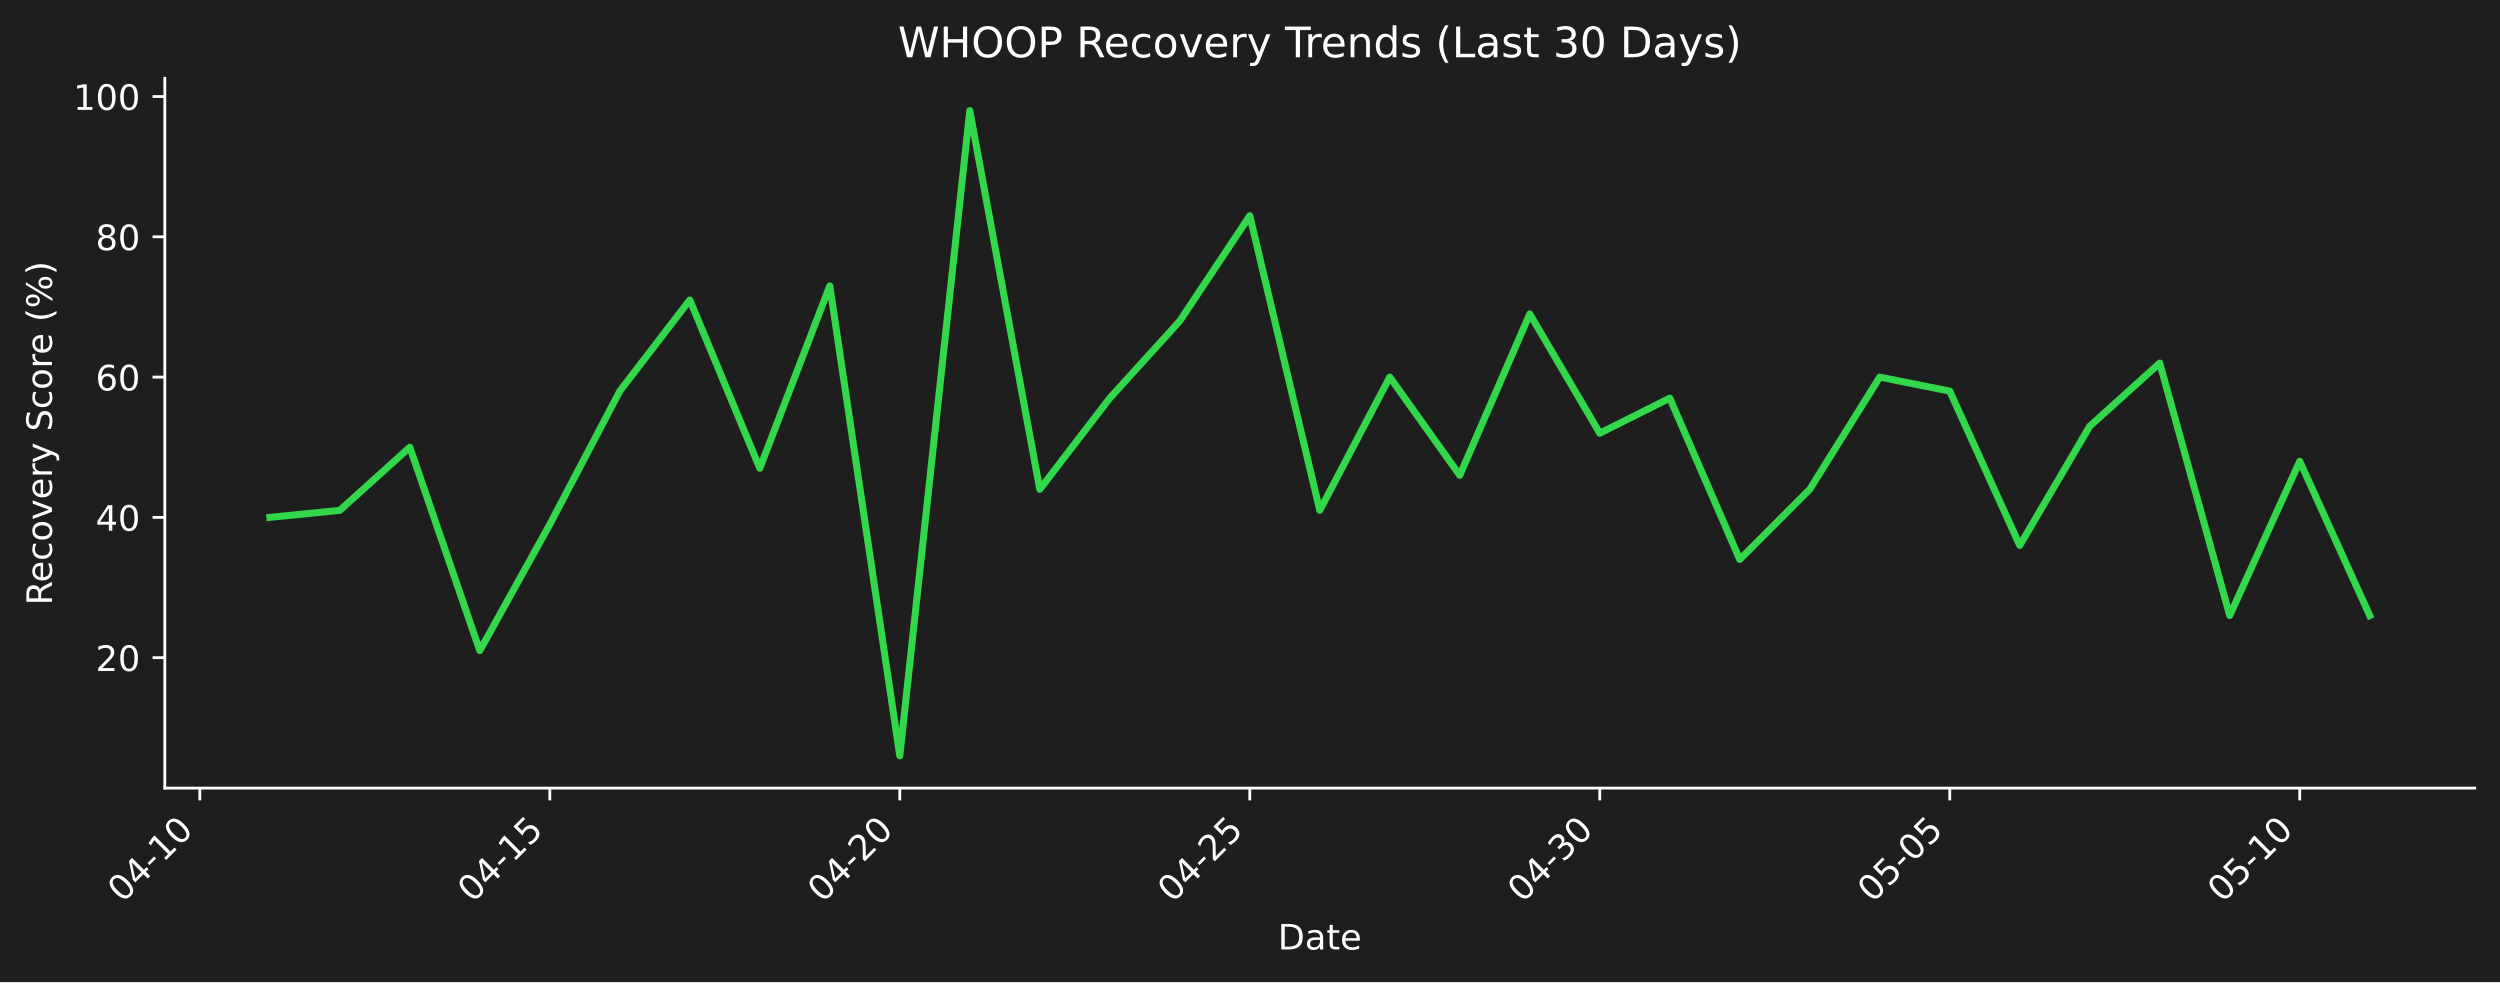
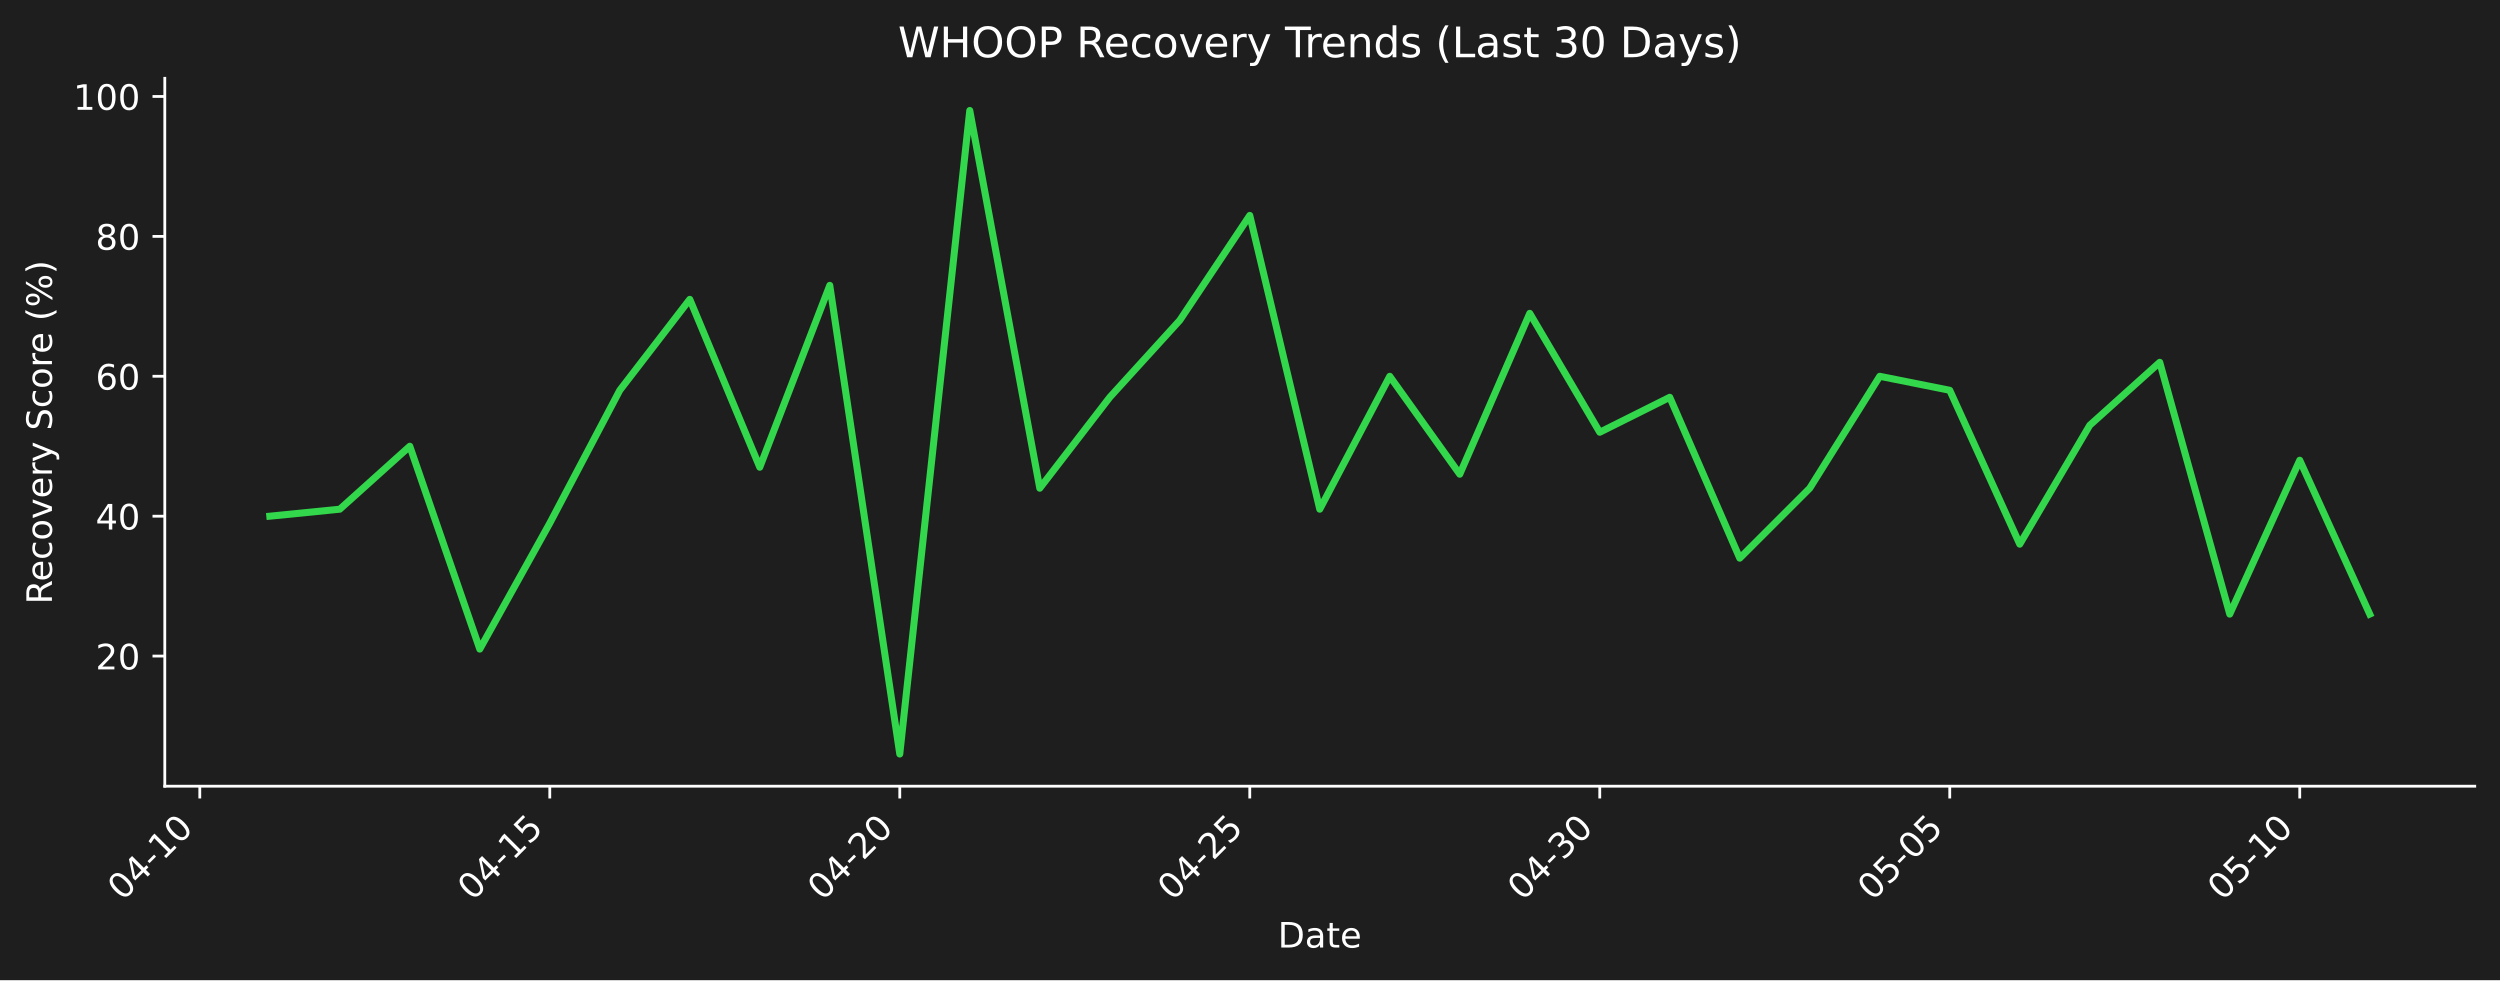
- <svg xmlns="http://www.w3.org/2000/svg" xmlns:xlink="http://www.w3.org/1999/xlink" width="712.361pt" height="279.832pt" viewBox="0 0 712.361 279.832" version="1.1">
+ <svg xmlns="http://www.w3.org/2000/svg" xmlns:xlink="http://www.w3.org/1999/xlink" width="712.496pt" height="279.334pt" viewBox="0 0 712.496 279.334" version="1.1">
  <defs>
    <style type="text/css">*{stroke-linejoin: round; stroke-linecap: butt}</style>
  </defs>
  <g id="figure_1">
    <g id="patch_1">
-       <path d="M 0 279.832  L 712.361 279.832  L 712.361 0  L 0 0  z " style="fill: #1e1e1e" />
+       <path d="M 0 279.334  L 712.496 279.334  L 712.496 0  L 0 0  z " style="fill: #1e1e1e" />
    </g>
    <g id="axes_1">
      <g id="patch_2">
-         <path d="M 46.966 224.563  L 705.161 224.563  L 705.161 22.318  L 46.966 22.318  L 46.966 224.563  z " style="fill: none" />
+         <path d="M 46.966 224.066  L 705.296 224.066  L 705.296 22.318  L 46.966 22.318  L 46.966 224.066  z " style="fill: none" />
      </g>
      <g id="matplotlib.axis_1">
        <g id="xtick_1">
          <g id="line2d_1">
            <defs>
-               <path id="mbb52aef0d2" d="M 0 0  L 0 3.5  " style="stroke: #ffffff; stroke-width: 0.8" />
+               <path id="mb56d00d525" d="M 0 0  L 0 3.5  " style="stroke: #ffffff; stroke-width: 0.8" />
            </defs>
            <g>
-               <use xlink:href="#mbb52aef0d2" x="56.938" y="224.563" style="fill: #ffffff; stroke: #ffffff; stroke-width: 0.8" />
+               <use xlink:href="#mb56d00d525" x="56.94" y="224.066" style="fill: #ffffff; stroke: #ffffff; stroke-width: 0.8" />
            </g>
          </g>
          <g id="text_1">
-             <g style="fill: #ffffff" transform="translate(34.92074 257.483) rotate(-45) scale(0.1 -0.1)">
+             <g style="fill: #ffffff" transform="translate(34.92278 256.9857) rotate(-45) scale(0.1 -0.1)">
              <defs>
                <path id="DejaVuSans-30" d="M 2034 4250  Q 1547 4250 1301 3770  Q 1056 3291 1056 2328  Q 1056 1369 1301 889  Q 1547 409 2034 409  Q 2525 409 2770 889  Q 3016 1369 3016 2328  Q 3016 3291 2770 3770  Q 2525 4250 2034 4250  z M 2034 4750  Q 2819 4750 3233 4129  Q 3647 3509 3647 2328  Q 3647 1150 3233 529  Q 2819 -91 2034 -91  Q 1250 -91 836 529  Q 422 1150 422 2328  Q 422 3509 836 4129  Q 1250 4750 2034 4750  z " transform="scale(0.015625)" />
                <path id="DejaVuSans-34" d="M 2419 4116  L 825 1625  L 2419 1625  L 2419 4116  z M 2253 4666  L 3047 4666  L 3047 1625  L 3713 1625  L 3713 1100  L 3047 1100  L 3047 0  L 2419 0  L 2419 1100  L 313 1100  L 313 1709  L 2253 4666  z " transform="scale(0.015625)" />
                <path id="DejaVuSans-2d" d="M 313 2009  L 1997 2009  L 1997 1497  L 313 1497  L 313 2009  z " transform="scale(0.015625)" />
                <path id="DejaVuSans-31" d="M 794 531  L 1825 531  L 1825 4091  L 703 3866  L 703 4441  L 1819 4666  L 2450 4666  L 2450 531  L 3481 531  L 3481 0  L 794 0  L 794 531  z " transform="scale(0.015625)" />
              </defs>
              <use xlink:href="#DejaVuSans-30" />
              <use xlink:href="#DejaVuSans-34" transform="translate(63.62305 0)" />
              <use xlink:href="#DejaVuSans-2d" transform="translate(127.2461 0)" />
              <use xlink:href="#DejaVuSans-31" transform="translate(163.3301 0)" />
              <use xlink:href="#DejaVuSans-30" transform="translate(226.9531 0)" />
            </g>
          </g>
        </g>
        <g id="xtick_2">
          <g id="line2d_2">
            <g>
-               <use xlink:href="#mbb52aef0d2" x="156.665" y="224.563" style="fill: #ffffff; stroke: #ffffff; stroke-width: 0.8" />
+               <use xlink:href="#mb56d00d525" x="156.687" y="224.066" style="fill: #ffffff; stroke: #ffffff; stroke-width: 0.8" />
            </g>
          </g>
          <g id="text_2">
-             <g style="fill: #ffffff" transform="translate(134.6473 257.483) rotate(-45) scale(0.1 -0.1)">
+             <g style="fill: #ffffff" transform="translate(134.6698 256.9857) rotate(-45) scale(0.1 -0.1)">
              <defs>
                <path id="DejaVuSans-35" d="M 691 4666  L 3169 4666  L 3169 4134  L 1269 4134  L 1269 2991  Q 1406 3038 1543 3061  Q 1681 3084 1819 3084  Q 2600 3084 3056 2656  Q 3513 2228 3513 1497  Q 3513 744 3044 326  Q 2575 -91 1722 -91  Q 1428 -91 1123 -41  Q 819 9 494 109  L 494 744  Q 775 591 1075 516  Q 1375 441 1709 441  Q 2250 441 2565 725  Q 2881 1009 2881 1497  Q 2881 1984 2565 2268  Q 2250 2553 1709 2553  Q 1456 2553 1204 2497  Q 953 2441 691 2322  L 691 4666  z " transform="scale(0.015625)" />
              </defs>
              <use xlink:href="#DejaVuSans-30" />
              <use xlink:href="#DejaVuSans-34" transform="translate(63.62305 0)" />
              <use xlink:href="#DejaVuSans-2d" transform="translate(127.2461 0)" />
              <use xlink:href="#DejaVuSans-31" transform="translate(163.3301 0)" />
              <use xlink:href="#DejaVuSans-35" transform="translate(226.9531 0)" />
            </g>
          </g>
        </g>
        <g id="xtick_3">
          <g id="line2d_3">
            <g>
-               <use xlink:href="#mbb52aef0d2" x="256.391" y="224.563" style="fill: #ffffff; stroke: #ffffff; stroke-width: 0.8" />
+               <use xlink:href="#mb56d00d525" x="256.434" y="224.066" style="fill: #ffffff; stroke: #ffffff; stroke-width: 0.8" />
            </g>
          </g>
          <g id="text_3">
-             <g style="fill: #ffffff" transform="translate(234.3738 257.483) rotate(-45) scale(0.1 -0.1)">
+             <g style="fill: #ffffff" transform="translate(234.4167 256.9857) rotate(-45) scale(0.1 -0.1)">
              <defs>
                <path id="DejaVuSans-32" d="M 1228 531  L 3431 531  L 3431 0  L 469 0  L 469 531  Q 828 903 1448 1529  Q 2069 2156 2228 2338  Q 2531 2678 2651 2914  Q 2772 3150 2772 3378  Q 2772 3750 2511 3984  Q 2250 4219 1831 4219  Q 1534 4219 1204 4116  Q 875 4013 500 3803  L 500 4441  Q 881 4594 1212 4672  Q 1544 4750 1819 4750  Q 2544 4750 2975 4387  Q 3406 4025 3406 3419  Q 3406 3131 3298 2873  Q 3191 2616 2906 2266  Q 2828 2175 2409 1742  Q 1991 1309 1228 531  z " transform="scale(0.015625)" />
              </defs>
              <use xlink:href="#DejaVuSans-30" />
              <use xlink:href="#DejaVuSans-34" transform="translate(63.62305 0)" />
              <use xlink:href="#DejaVuSans-2d" transform="translate(127.2461 0)" />
              <use xlink:href="#DejaVuSans-32" transform="translate(163.3301 0)" />
              <use xlink:href="#DejaVuSans-30" transform="translate(226.9531 0)" />
            </g>
          </g>
        </g>
        <g id="xtick_4">
          <g id="line2d_4">
            <g>
-               <use xlink:href="#mbb52aef0d2" x="356.118" y="224.563" style="fill: #ffffff; stroke: #ffffff; stroke-width: 0.8" />
+               <use xlink:href="#mb56d00d525" x="356.181" y="224.066" style="fill: #ffffff; stroke: #ffffff; stroke-width: 0.8" />
            </g>
          </g>
          <g id="text_4">
-             <g style="fill: #ffffff" transform="translate(334.1003 257.483) rotate(-45) scale(0.1 -0.1)">
+             <g style="fill: #ffffff" transform="translate(334.1637 256.9857) rotate(-45) scale(0.1 -0.1)">
              <use xlink:href="#DejaVuSans-30" />
              <use xlink:href="#DejaVuSans-34" transform="translate(63.62305 0)" />
              <use xlink:href="#DejaVuSans-2d" transform="translate(127.2461 0)" />
              <use xlink:href="#DejaVuSans-32" transform="translate(163.3301 0)" />
              <use xlink:href="#DejaVuSans-35" transform="translate(226.9531 0)" />
            </g>
          </g>
        </g>
        <g id="xtick_5">
          <g id="line2d_5">
            <g>
-               <use xlink:href="#mbb52aef0d2" x="455.844" y="224.563" style="fill: #ffffff; stroke: #ffffff; stroke-width: 0.8" />
+               <use xlink:href="#mb56d00d525" x="455.928" y="224.066" style="fill: #ffffff; stroke: #ffffff; stroke-width: 0.8" />
            </g>
          </g>
          <g id="text_5">
-             <g style="fill: #ffffff" transform="translate(433.8268 257.483) rotate(-45) scale(0.1 -0.1)">
+             <g style="fill: #ffffff" transform="translate(433.9107 256.9857) rotate(-45) scale(0.1 -0.1)">
              <defs>
                <path id="DejaVuSans-33" d="M 2597 2516  Q 3050 2419 3304 2112  Q 3559 1806 3559 1356  Q 3559 666 3084 287  Q 2609 -91 1734 -91  Q 1441 -91 1130 -33  Q 819 25 488 141  L 488 750  Q 750 597 1062 519  Q 1375 441 1716 441  Q 2309 441 2620 675  Q 2931 909 2931 1356  Q 2931 1769 2642 2001  Q 2353 2234 1838 2234  L 1294 2234  L 1294 2753  L 1863 2753  Q 2328 2753 2575 2939  Q 2822 3125 2822 3475  Q 2822 3834 2567 4026  Q 2313 4219 1838 4219  Q 1578 4219 1281 4162  Q 984 4106 628 3988  L 628 4550  Q 988 4650 1302 4700  Q 1616 4750 1894 4750  Q 2613 4750 3031 4423  Q 3450 4097 3450 3541  Q 3450 3153 3228 2886  Q 3006 2619 2597 2516  z " transform="scale(0.015625)" />
              </defs>
              <use xlink:href="#DejaVuSans-30" />
              <use xlink:href="#DejaVuSans-34" transform="translate(63.62305 0)" />
              <use xlink:href="#DejaVuSans-2d" transform="translate(127.2461 0)" />
              <use xlink:href="#DejaVuSans-33" transform="translate(163.3301 0)" />
              <use xlink:href="#DejaVuSans-30" transform="translate(226.9531 0)" />
            </g>
          </g>
        </g>
        <g id="xtick_6">
          <g id="line2d_6">
            <g>
-               <use xlink:href="#mbb52aef0d2" x="555.571" y="224.563" style="fill: #ffffff; stroke: #ffffff; stroke-width: 0.8" />
+               <use xlink:href="#mb56d00d525" x="555.675" y="224.066" style="fill: #ffffff; stroke: #ffffff; stroke-width: 0.8" />
            </g>
          </g>
          <g id="text_6">
-             <g style="fill: #ffffff" transform="translate(533.5533 257.483) rotate(-45) scale(0.1 -0.1)">
+             <g style="fill: #ffffff" transform="translate(533.6576 256.9857) rotate(-45) scale(0.1 -0.1)">
              <use xlink:href="#DejaVuSans-30" />
              <use xlink:href="#DejaVuSans-35" transform="translate(63.62305 0)" />
              <use xlink:href="#DejaVuSans-2d" transform="translate(127.2461 0)" />
              <use xlink:href="#DejaVuSans-30" transform="translate(163.3301 0)" />
              <use xlink:href="#DejaVuSans-35" transform="translate(226.9531 0)" />
            </g>
          </g>
        </g>
        <g id="xtick_7">
          <g id="line2d_7">
            <g>
-               <use xlink:href="#mbb52aef0d2" x="655.297" y="224.563" style="fill: #ffffff; stroke: #ffffff; stroke-width: 0.8" />
+               <use xlink:href="#mb56d00d525" x="655.422" y="224.066" style="fill: #ffffff; stroke: #ffffff; stroke-width: 0.8" />
            </g>
          </g>
          <g id="text_7">
-             <g style="fill: #ffffff" transform="translate(633.2798 257.483) rotate(-45) scale(0.1 -0.1)">
+             <g style="fill: #ffffff" transform="translate(633.4046 256.9857) rotate(-45) scale(0.1 -0.1)">
              <use xlink:href="#DejaVuSans-30" />
              <use xlink:href="#DejaVuSans-35" transform="translate(63.62305 0)" />
              <use xlink:href="#DejaVuSans-2d" transform="translate(127.2461 0)" />
              <use xlink:href="#DejaVuSans-31" transform="translate(163.3301 0)" />
              <use xlink:href="#DejaVuSans-30" transform="translate(226.9531 0)" />
            </g>
          </g>
        </g>
        <g id="text_8">
-           <g style="fill: #ffffff" transform="translate(364.1123 270.552) scale(0.1 -0.1)">
+           <g style="fill: #ffffff" transform="translate(364.1798 270.0547) scale(0.1 -0.1)">
            <defs>
              <path id="DejaVuSans-44" d="M 1259 4147  L 1259 519  L 2022 519  Q 2988 519 3436 956  Q 3884 1394 3884 2338  Q 3884 3275 3436 3711  Q 2988 4147 2022 4147  L 1259 4147  z M 628 4666  L 1925 4666  Q 3281 4666 3915 4102  Q 4550 3538 4550 2338  Q 4550 1131 3912 565  Q 3275 0 1925 0  L 628 0  L 628 4666  z " transform="scale(0.015625)" />
              <path id="DejaVuSans-61" d="M 2194 1759  Q 1497 1759 1228 1600  Q 959 1441 959 1056  Q 959 750 1161 570  Q 1363 391 1709 391  Q 2188 391 2477 730  Q 2766 1069 2766 1631  L 2766 1759  L 2194 1759  z M 3341 1997  L 3341 0  L 2766 0  L 2766 531  Q 2569 213 2275 61  Q 1981 -91 1556 -91  Q 1019 -91 701 211  Q 384 513 384 1019  Q 384 1609 779 1909  Q 1175 2209 1959 2209  L 2766 2209  L 2766 2266  Q 2766 2663 2505 2880  Q 2244 3097 1772 3097  Q 1472 3097 1187 3025  Q 903 2953 641 2809  L 641 3341  Q 956 3463 1253 3523  Q 1550 3584 1831 3584  Q 2591 3584 2966 3190  Q 3341 2797 3341 1997  z " transform="scale(0.015625)" />
              <path id="DejaVuSans-74" d="M 1172 4494  L 1172 3500  L 2356 3500  L 2356 3053  L 1172 3053  L 1172 1153  Q 1172 725 1289 603  Q 1406 481 1766 481  L 2356 481  L 2356 0  L 1766 0  Q 1100 0 847 248  Q 594 497 594 1153  L 594 3053  L 172 3053  L 172 3500  L 594 3500  L 594 4494  L 1172 4494  z " transform="scale(0.015625)" />
              <path id="DejaVuSans-65" d="M 3597 1894  L 3597 1613  L 953 1613  Q 991 1019 1311 708  Q 1631 397 2203 397  Q 2534 397 2845 478  Q 3156 559 3463 722  L 3463 178  Q 3153 47 2828 -22  Q 2503 -91 2169 -91  Q 1331 -91 842 396  Q 353 884 353 1716  Q 353 2575 817 3079  Q 1281 3584 2069 3584  Q 2775 3584 3186 3129  Q 3597 2675 3597 1894  z M 3022 2063  Q 3016 2534 2758 2815  Q 2500 3097 2075 3097  Q 1594 3097 1305 2825  Q 1016 2553 972 2059  L 3022 2063  z " transform="scale(0.015625)" />
            </defs>
            <use xlink:href="#DejaVuSans-44" />
            <use xlink:href="#DejaVuSans-61" transform="translate(77.00195 0)" />
            <use xlink:href="#DejaVuSans-74" transform="translate(138.2812 0)" />
            <use xlink:href="#DejaVuSans-65" transform="translate(177.4902 0)" />
          </g>
        </g>
      </g>
      <g id="matplotlib.axis_2">
        <g id="ytick_1">
          <g id="line2d_8">
            <defs>
-               <path id="m6669878ad5" d="M 0 0  L -3.5 0  " style="stroke: #ffffff; stroke-width: 0.8" />
+               <path id="m002489d53b" d="M 0 0  L -3.5 0  " style="stroke: #ffffff; stroke-width: 0.8" />
            </defs>
            <g>
-               <use xlink:href="#m6669878ad5" x="46.966" y="187.392" style="fill: #ffffff; stroke: #ffffff; stroke-width: 0.8" />
+               <use xlink:href="#m002489d53b" x="46.966" y="186.986" style="fill: #ffffff; stroke: #ffffff; stroke-width: 0.8" />
            </g>
          </g>
          <g id="text_9">
-             <g style="fill: #ffffff" transform="translate(27.24063 191.1908) scale(0.1 -0.1)">
+             <g style="fill: #ffffff" transform="translate(27.24063 190.7849) scale(0.1 -0.1)">
              <use xlink:href="#DejaVuSans-32" />
              <use xlink:href="#DejaVuSans-30" transform="translate(63.62305 0)" />
            </g>
          </g>
        </g>
        <g id="ytick_2">
          <g id="line2d_9">
            <g>
-               <use xlink:href="#m6669878ad5" x="46.966" y="147.422" style="fill: #ffffff; stroke: #ffffff; stroke-width: 0.8" />
+               <use xlink:href="#m002489d53b" x="46.966" y="147.115" style="fill: #ffffff; stroke: #ffffff; stroke-width: 0.8" />
            </g>
          </g>
          <g id="text_10">
-             <g style="fill: #ffffff" transform="translate(27.24063 151.2214) scale(0.1 -0.1)">
+             <g style="fill: #ffffff" transform="translate(27.24063 150.9138) scale(0.1 -0.1)">
              <use xlink:href="#DejaVuSans-34" />
              <use xlink:href="#DejaVuSans-30" transform="translate(63.62305 0)" />
            </g>
          </g>
        </g>
        <g id="ytick_3">
          <g id="line2d_10">
            <g>
-               <use xlink:href="#m6669878ad5" x="46.966" y="107.453" style="fill: #ffffff; stroke: #ffffff; stroke-width: 0.8" />
+               <use xlink:href="#m002489d53b" x="46.966" y="107.244" style="fill: #ffffff; stroke: #ffffff; stroke-width: 0.8" />
            </g>
          </g>
          <g id="text_11">
-             <g style="fill: #ffffff" transform="translate(27.24063 111.2521) scale(0.1 -0.1)">
+             <g style="fill: #ffffff" transform="translate(27.24063 111.0428) scale(0.1 -0.1)">
              <defs>
                <path id="DejaVuSans-36" d="M 2113 2584  Q 1688 2584 1439 2293  Q 1191 2003 1191 1497  Q 1191 994 1439 701  Q 1688 409 2113 409  Q 2538 409 2786 701  Q 3034 994 3034 1497  Q 3034 2003 2786 2293  Q 2538 2584 2113 2584  z M 3366 4563  L 3366 3988  Q 3128 4100 2886 4159  Q 2644 4219 2406 4219  Q 1781 4219 1451 3797  Q 1122 3375 1075 2522  Q 1259 2794 1537 2939  Q 1816 3084 2150 3084  Q 2853 3084 3261 2657  Q 3669 2231 3669 1497  Q 3669 778 3244 343  Q 2819 -91 2113 -91  Q 1303 -91 875 529  Q 447 1150 447 2328  Q 447 3434 972 4092  Q 1497 4750 2381 4750  Q 2619 4750 2861 4703  Q 3103 4656 3366 4563  z " transform="scale(0.015625)" />
              </defs>
              <use xlink:href="#DejaVuSans-36" />
              <use xlink:href="#DejaVuSans-30" transform="translate(63.62305 0)" />
            </g>
          </g>
        </g>
        <g id="ytick_4">
          <g id="line2d_11">
            <g>
-               <use xlink:href="#m6669878ad5" x="46.966" y="67.483" style="fill: #ffffff; stroke: #ffffff; stroke-width: 0.8" />
+               <use xlink:href="#m002489d53b" x="46.966" y="67.372" style="fill: #ffffff; stroke: #ffffff; stroke-width: 0.8" />
            </g>
          </g>
          <g id="text_12">
-             <g style="fill: #ffffff" transform="translate(27.24063 71.28272) scale(0.1 -0.1)">
+             <g style="fill: #ffffff" transform="translate(27.24063 71.17167) scale(0.1 -0.1)">
              <defs>
                <path id="DejaVuSans-38" d="M 2034 2216  Q 1584 2216 1326 1975  Q 1069 1734 1069 1313  Q 1069 891 1326 650  Q 1584 409 2034 409  Q 2484 409 2743 651  Q 3003 894 3003 1313  Q 3003 1734 2745 1975  Q 2488 2216 2034 2216  z M 1403 2484  Q 997 2584 770 2862  Q 544 3141 544 3541  Q 544 4100 942 4425  Q 1341 4750 2034 4750  Q 2731 4750 3128 4425  Q 3525 4100 3525 3541  Q 3525 3141 3298 2862  Q 3072 2584 2669 2484  Q 3125 2378 3379 2068  Q 3634 1759 3634 1313  Q 3634 634 3220 271  Q 2806 -91 2034 -91  Q 1263 -91 848 271  Q 434 634 434 1313  Q 434 1759 690 2068  Q 947 2378 1403 2484  z M 1172 3481  Q 1172 3119 1398 2916  Q 1625 2713 2034 2713  Q 2441 2713 2670 2916  Q 2900 3119 2900 3481  Q 2900 3844 2670 4047  Q 2441 4250 2034 4250  Q 1625 4250 1398 4047  Q 1172 3844 1172 3481  z " transform="scale(0.015625)" />
              </defs>
              <use xlink:href="#DejaVuSans-38" />
              <use xlink:href="#DejaVuSans-30" transform="translate(63.62305 0)" />
            </g>
          </g>
        </g>
        <g id="ytick_5">
          <g id="line2d_12">
            <g>
-               <use xlink:href="#m6669878ad5" x="46.966" y="27.514" style="fill: #ffffff; stroke: #ffffff; stroke-width: 0.8" />
+               <use xlink:href="#m002489d53b" x="46.966" y="27.501" style="fill: #ffffff; stroke: #ffffff; stroke-width: 0.8" />
            </g>
          </g>
          <g id="text_13">
-             <g style="fill: #ffffff" transform="translate(20.87813 31.31336) scale(0.1 -0.1)">
+             <g style="fill: #ffffff" transform="translate(20.87813 31.30059) scale(0.1 -0.1)">
              <use xlink:href="#DejaVuSans-31" />
              <use xlink:href="#DejaVuSans-30" transform="translate(63.62305 0)" />
              <use xlink:href="#DejaVuSans-30" transform="translate(127.2461 0)" />
            </g>
          </g>
        </g>
        <g id="text_14">
-           <g style="fill: #ffffff" transform="translate(14.79844 172.4586) rotate(-90) scale(0.1 -0.1)">
+           <g style="fill: #ffffff" transform="translate(14.79844 172.2099) rotate(-90) scale(0.1 -0.1)">
            <defs>
              <path id="DejaVuSans-52" d="M 2841 2188  Q 3044 2119 3236 1894  Q 3428 1669 3622 1275  L 4263 0  L 3584 0  L 2988 1197  Q 2756 1666 2539 1819  Q 2322 1972 1947 1972  L 1259 1972  L 1259 0  L 628 0  L 628 4666  L 2053 4666  Q 2853 4666 3247 4331  Q 3641 3997 3641 3322  Q 3641 2881 3436 2590  Q 3231 2300 2841 2188  z M 1259 4147  L 1259 2491  L 2053 2491  Q 2509 2491 2742 2702  Q 2975 2913 2975 3322  Q 2975 3731 2742 3939  Q 2509 4147 2053 4147  L 1259 4147  z " transform="scale(0.015625)" />
              <path id="DejaVuSans-63" d="M 3122 3366  L 3122 2828  Q 2878 2963 2633 3030  Q 2388 3097 2138 3097  Q 1578 3097 1268 2742  Q 959 2388 959 1747  Q 959 1106 1268 751  Q 1578 397 2138 397  Q 2388 397 2633 464  Q 2878 531 3122 666  L 3122 134  Q 2881 22 2623 -34  Q 2366 -91 2075 -91  Q 1284 -91 818 406  Q 353 903 353 1747  Q 353 2603 823 3093  Q 1294 3584 2113 3584  Q 2378 3584 2631 3529  Q 2884 3475 3122 3366  z " transform="scale(0.015625)" />
              <path id="DejaVuSans-6f" d="M 1959 3097  Q 1497 3097 1228 2736  Q 959 2375 959 1747  Q 959 1119 1226 758  Q 1494 397 1959 397  Q 2419 397 2687 759  Q 2956 1122 2956 1747  Q 2956 2369 2687 2733  Q 2419 3097 1959 3097  z M 1959 3584  Q 2709 3584 3137 3096  Q 3566 2609 3566 1747  Q 3566 888 3137 398  Q 2709 -91 1959 -91  Q 1206 -91 779 398  Q 353 888 353 1747  Q 353 2609 779 3096  Q 1206 3584 1959 3584  z " transform="scale(0.015625)" />
              <path id="DejaVuSans-76" d="M 191 3500  L 800 3500  L 1894 563  L 2988 3500  L 3597 3500  L 2284 0  L 1503 0  L 191 3500  z " transform="scale(0.015625)" />
              <path id="DejaVuSans-72" d="M 2631 2963  Q 2534 3019 2420 3045  Q 2306 3072 2169 3072  Q 1681 3072 1420 2755  Q 1159 2438 1159 1844  L 1159 0  L 581 0  L 581 3500  L 1159 3500  L 1159 2956  Q 1341 3275 1631 3429  Q 1922 3584 2338 3584  Q 2397 3584 2469 3576  Q 2541 3569 2628 3553  L 2631 2963  z " transform="scale(0.015625)" />
              <path id="DejaVuSans-79" d="M 2059 -325  Q 1816 -950 1584 -1140  Q 1353 -1331 966 -1331  L 506 -1331  L 506 -850  L 844 -850  Q 1081 -850 1212 -737  Q 1344 -625 1503 -206  L 1606 56  L 191 3500  L 800 3500  L 1894 763  L 2988 3500  L 3597 3500  L 2059 -325  z " transform="scale(0.015625)" />
              <path id="DejaVuSans-20" transform="scale(0.015625)" />
              <path id="DejaVuSans-53" d="M 3425 4513  L 3425 3897  Q 3066 4069 2747 4153  Q 2428 4238 2131 4238  Q 1616 4238 1336 4038  Q 1056 3838 1056 3469  Q 1056 3159 1242 3001  Q 1428 2844 1947 2747  L 2328 2669  Q 3034 2534 3370 2195  Q 3706 1856 3706 1288  Q 3706 609 3251 259  Q 2797 -91 1919 -91  Q 1588 -91 1214 -16  Q 841 59 441 206  L 441 856  Q 825 641 1194 531  Q 1563 422 1919 422  Q 2459 422 2753 634  Q 3047 847 3047 1241  Q 3047 1584 2836 1778  Q 2625 1972 2144 2069  L 1759 2144  Q 1053 2284 737 2584  Q 422 2884 422 3419  Q 422 4038 858 4394  Q 1294 4750 2059 4750  Q 2388 4750 2728 4690  Q 3069 4631 3425 4513  z " transform="scale(0.015625)" />
              <path id="DejaVuSans-28" d="M 1984 4856  Q 1566 4138 1362 3434  Q 1159 2731 1159 2009  Q 1159 1288 1364 580  Q 1569 -128 1984 -844  L 1484 -844  Q 1016 -109 783 600  Q 550 1309 550 2009  Q 550 2706 781 3412  Q 1013 4119 1484 4856  L 1984 4856  z " transform="scale(0.015625)" />
              <path id="DejaVuSans-25" d="M 4653 2053  Q 4381 2053 4226 1822  Q 4072 1591 4072 1178  Q 4072 772 4226 539  Q 4381 306 4653 306  Q 4919 306 5073 539  Q 5228 772 5228 1178  Q 5228 1588 5073 1820  Q 4919 2053 4653 2053  z M 4653 2450  Q 5147 2450 5437 2106  Q 5728 1763 5728 1178  Q 5728 594 5436 251  Q 5144 -91 4653 -91  Q 4153 -91 3862 251  Q 3572 594 3572 1178  Q 3572 1766 3864 2108  Q 4156 2450 4653 2450  z M 1428 4353  Q 1159 4353 1004 4120  Q 850 3888 850 3481  Q 850 3069 1003 2837  Q 1156 2606 1428 2606  Q 1700 2606 1854 2837  Q 2009 3069 2009 3481  Q 2009 3884 1853 4118  Q 1697 4353 1428 4353  z M 4250 4750  L 4750 4750  L 1831 -91  L 1331 -91  L 4250 4750  z M 1428 4750  Q 1922 4750 2215 4408  Q 2509 4066 2509 3481  Q 2509 2891 2217 2550  Q 1925 2209 1428 2209  Q 931 2209 642 2551  Q 353 2894 353 3481  Q 353 4063 643 4406  Q 934 4750 1428 4750  z " transform="scale(0.015625)" />
              <path id="DejaVuSans-29" d="M 513 4856  L 1013 4856  Q 1481 4119 1714 3412  Q 1947 2706 1947 2009  Q 1947 1309 1714 600  Q 1481 -109 1013 -844  L 513 -844  Q 928 -128 1133 580  Q 1338 1288 1338 2009  Q 1338 2731 1133 3434  Q 928 4138 513 4856  z " transform="scale(0.015625)" />
            </defs>
            <use xlink:href="#DejaVuSans-52" />
            <use xlink:href="#DejaVuSans-65" transform="translate(64.98242 0)" />
            <use xlink:href="#DejaVuSans-63" transform="translate(126.5059 0)" />
            <use xlink:href="#DejaVuSans-6f" transform="translate(181.4863 0)" />
            <use xlink:href="#DejaVuSans-76" transform="translate(242.668 0)" />
            <use xlink:href="#DejaVuSans-65" transform="translate(301.8477 0)" />
            <use xlink:href="#DejaVuSans-72" transform="translate(363.3711 0)" />
            <use xlink:href="#DejaVuSans-79" transform="translate(404.4844 0)" />
            <use xlink:href="#DejaVuSans-20" transform="translate(463.6641 0)" />
            <use xlink:href="#DejaVuSans-53" transform="translate(495.4512 0)" />
            <use xlink:href="#DejaVuSans-63" transform="translate(558.9277 0)" />
            <use xlink:href="#DejaVuSans-6f" transform="translate(613.9082 0)" />
            <use xlink:href="#DejaVuSans-72" transform="translate(675.0898 0)" />
            <use xlink:href="#DejaVuSans-65" transform="translate(713.9531 0)" />
            <use xlink:href="#DejaVuSans-20" transform="translate(775.4766 0)" />
            <use xlink:href="#DejaVuSans-28" transform="translate(807.2637 0)" />
            <use xlink:href="#DejaVuSans-25" transform="translate(846.2773 0)" />
            <use xlink:href="#DejaVuSans-29" transform="translate(941.2969 0)" />
          </g>
        </g>
      </g>
      <g id="line2d_13">
-         <path d="M 76.884 147.422  L 96.829 145.424  L 116.774 127.438  L 136.719 185.393  L 156.665 149.421  L 176.61 111.45  L 196.555 85.47  L 216.501 133.433  L 236.446 81.473  L 256.391 215.37  L 276.337 31.511  L 296.282 139.428  L 316.227 113.448  L 336.173 91.465  L 356.118 61.488  L 376.063 145.424  L 396.008 107.453  L 415.954 135.431  L 435.899 89.467  L 455.844 123.441  L 475.79 113.448  L 495.735 159.413  L 515.68 139.428  L 535.626 107.453  L 555.571 111.45  L 575.516 155.416  L 595.461 121.442  L 615.407 103.456  L 635.352 175.401  L 655.297 131.434  L 675.243 175.401  " clip-path="url(#p8c3862f8fd)" style="fill: none; stroke: #32d74b; stroke-width: 2; stroke-linecap: square" />
+         <path d="M 76.89 147.115  L 96.839 145.121  L 116.789 127.179  L 136.738 184.992  L 156.687 149.108  L 176.637 111.231  L 196.586 85.314  L 216.535 133.16  L 236.485 81.327  L 256.434 214.895  L 276.384 31.488  L 296.333 139.14  L 316.282 113.224  L 336.232 91.295  L 356.181 61.392  L 376.131 145.121  L 396.08 107.244  L 416.029 135.153  L 435.979 89.302  L 455.928 123.192  L 475.878 113.224  L 495.827 159.076  L 515.776 139.14  L 535.726 107.244  L 555.675 111.231  L 575.625 155.089  L 595.574 121.198  L 615.523 103.256  L 635.473 175.024  L 655.422 131.166  L 675.372 175.024  " clip-path="url(#pd940401baf)" style="fill: none; stroke: #32d74b; stroke-width: 2; stroke-linecap: square" />
      </g>
      <g id="patch_3">
-         <path d="M 46.966 224.563  L 46.966 22.318  " style="fill: none; stroke: #ffffff; stroke-width: 0.8; stroke-linejoin: miter; stroke-linecap: square" />
+         <path d="M 46.966 224.066  L 46.966 22.318  " style="fill: none; stroke: #ffffff; stroke-width: 0.8; stroke-linejoin: miter; stroke-linecap: square" />
      </g>
      <g id="patch_4">
-         <path d="M 46.966 224.563  L 705.161 224.563  " style="fill: none; stroke: #ffffff; stroke-width: 0.8; stroke-linejoin: miter; stroke-linecap: square" />
+         <path d="M 46.966 224.066  L 705.296 224.066  " style="fill: none; stroke: #ffffff; stroke-width: 0.8; stroke-linejoin: miter; stroke-linecap: square" />
      </g>
      <g id="text_15">
-         <g style="fill: #ffffff" transform="translate(255.8691 16.31812) scale(0.12 -0.12)">
+         <g style="fill: #ffffff" transform="translate(255.9366 16.31812) scale(0.12 -0.12)">
          <defs>
            <path id="DejaVuSans-57" d="M 213 4666  L 850 4666  L 1831 722  L 2809 4666  L 3519 4666  L 4500 722  L 5478 4666  L 6119 4666  L 4947 0  L 4153 0  L 3169 4050  L 2175 0  L 1381 0  L 213 4666  z " transform="scale(0.015625)" />
            <path id="DejaVuSans-48" d="M 628 4666  L 1259 4666  L 1259 2753  L 3553 2753  L 3553 4666  L 4184 4666  L 4184 0  L 3553 0  L 3553 2222  L 1259 2222  L 1259 0  L 628 0  L 628 4666  z " transform="scale(0.015625)" />
            <path id="DejaVuSans-4f" d="M 2522 4238  Q 1834 4238 1429 3725  Q 1025 3213 1025 2328  Q 1025 1447 1429 934  Q 1834 422 2522 422  Q 3209 422 3611 934  Q 4013 1447 4013 2328  Q 4013 3213 3611 3725  Q 3209 4238 2522 4238  z M 2522 4750  Q 3503 4750 4090 4092  Q 4678 3434 4678 2328  Q 4678 1225 4090 567  Q 3503 -91 2522 -91  Q 1538 -91 948 565  Q 359 1222 359 2328  Q 359 3434 948 4092  Q 1538 4750 2522 4750  z " transform="scale(0.015625)" />
            <path id="DejaVuSans-50" d="M 1259 4147  L 1259 2394  L 2053 2394  Q 2494 2394 2734 2622  Q 2975 2850 2975 3272  Q 2975 3691 2734 3919  Q 2494 4147 2053 4147  L 1259 4147  z M 628 4666  L 2053 4666  Q 2838 4666 3239 4311  Q 3641 3956 3641 3272  Q 3641 2581 3239 2228  Q 2838 1875 2053 1875  L 1259 1875  L 1259 0  L 628 0  L 628 4666  z " transform="scale(0.015625)" />
            <path id="DejaVuSans-54" d="M -19 4666  L 3928 4666  L 3928 4134  L 2272 4134  L 2272 0  L 1638 0  L 1638 4134  L -19 4134  L -19 4666  z " transform="scale(0.015625)" />
            <path id="DejaVuSans-6e" d="M 3513 2113  L 3513 0  L 2938 0  L 2938 2094  Q 2938 2591 2744 2837  Q 2550 3084 2163 3084  Q 1697 3084 1428 2787  Q 1159 2491 1159 1978  L 1159 0  L 581 0  L 581 3500  L 1159 3500  L 1159 2956  Q 1366 3272 1645 3428  Q 1925 3584 2291 3584  Q 2894 3584 3203 3211  Q 3513 2838 3513 2113  z " transform="scale(0.015625)" />
            <path id="DejaVuSans-64" d="M 2906 2969  L 2906 4863  L 3481 4863  L 3481 0  L 2906 0  L 2906 525  Q 2725 213 2448 61  Q 2172 -91 1784 -91  Q 1150 -91 751 415  Q 353 922 353 1747  Q 353 2572 751 3078  Q 1150 3584 1784 3584  Q 2172 3584 2448 3432  Q 2725 3281 2906 2969  z M 947 1747  Q 947 1113 1208 752  Q 1469 391 1925 391  Q 2381 391 2643 752  Q 2906 1113 2906 1747  Q 2906 2381 2643 2742  Q 2381 3103 1925 3103  Q 1469 3103 1208 2742  Q 947 2381 947 1747  z " transform="scale(0.015625)" />
            <path id="DejaVuSans-73" d="M 2834 3397  L 2834 2853  Q 2591 2978 2328 3040  Q 2066 3103 1784 3103  Q 1356 3103 1142 2972  Q 928 2841 928 2578  Q 928 2378 1081 2264  Q 1234 2150 1697 2047  L 1894 2003  Q 2506 1872 2764 1633  Q 3022 1394 3022 966  Q 3022 478 2636 193  Q 2250 -91 1575 -91  Q 1294 -91 989 -36  Q 684 19 347 128  L 347 722  Q 666 556 975 473  Q 1284 391 1588 391  Q 1994 391 2212 530  Q 2431 669 2431 922  Q 2431 1156 2273 1281  Q 2116 1406 1581 1522  L 1381 1569  Q 847 1681 609 1914  Q 372 2147 372 2553  Q 372 3047 722 3315  Q 1072 3584 1716 3584  Q 2034 3584 2315 3537  Q 2597 3491 2834 3397  z " transform="scale(0.015625)" />
            <path id="DejaVuSans-4c" d="M 628 4666  L 1259 4666  L 1259 531  L 3531 531  L 3531 0  L 628 0  L 628 4666  z " transform="scale(0.015625)" />
          </defs>
          <use xlink:href="#DejaVuSans-57" />
          <use xlink:href="#DejaVuSans-48" transform="translate(98.87695 0)" />
          <use xlink:href="#DejaVuSans-4f" transform="translate(174.0723 0)" />
          <use xlink:href="#DejaVuSans-4f" transform="translate(252.7832 0)" />
          <use xlink:href="#DejaVuSans-50" transform="translate(331.4941 0)" />
          <use xlink:href="#DejaVuSans-20" transform="translate(391.7969 0)" />
          <use xlink:href="#DejaVuSans-52" transform="translate(423.584 0)" />
          <use xlink:href="#DejaVuSans-65" transform="translate(488.5664 0)" />
          <use xlink:href="#DejaVuSans-63" transform="translate(550.0898 0)" />
          <use xlink:href="#DejaVuSans-6f" transform="translate(605.0703 0)" />
          <use xlink:href="#DejaVuSans-76" transform="translate(666.252 0)" />
          <use xlink:href="#DejaVuSans-65" transform="translate(725.4316 0)" />
          <use xlink:href="#DejaVuSans-72" transform="translate(786.9551 0)" />
          <use xlink:href="#DejaVuSans-79" transform="translate(828.0684 0)" />
          <use xlink:href="#DejaVuSans-20" transform="translate(887.248 0)" />
          <use xlink:href="#DejaVuSans-54" transform="translate(919.0352 0)" />
          <use xlink:href="#DejaVuSans-72" transform="translate(965.3691 0)" />
          <use xlink:href="#DejaVuSans-65" transform="translate(1004.232 0)" />
          <use xlink:href="#DejaVuSans-6e" transform="translate(1065.756 0)" />
          <use xlink:href="#DejaVuSans-64" transform="translate(1129.135 0)" />
          <use xlink:href="#DejaVuSans-73" transform="translate(1192.611 0)" />
          <use xlink:href="#DejaVuSans-20" transform="translate(1244.711 0)" />
          <use xlink:href="#DejaVuSans-28" transform="translate(1276.498 0)" />
          <use xlink:href="#DejaVuSans-4c" transform="translate(1315.512 0)" />
          <use xlink:href="#DejaVuSans-61" transform="translate(1371.225 0)" />
          <use xlink:href="#DejaVuSans-73" transform="translate(1432.504 0)" />
          <use xlink:href="#DejaVuSans-74" transform="translate(1484.604 0)" />
          <use xlink:href="#DejaVuSans-20" transform="translate(1523.812 0)" />
          <use xlink:href="#DejaVuSans-33" transform="translate(1555.6 0)" />
          <use xlink:href="#DejaVuSans-30" transform="translate(1619.223 0)" />
          <use xlink:href="#DejaVuSans-20" transform="translate(1682.846 0)" />
          <use xlink:href="#DejaVuSans-44" transform="translate(1714.633 0)" />
          <use xlink:href="#DejaVuSans-61" transform="translate(1791.635 0)" />
          <use xlink:href="#DejaVuSans-79" transform="translate(1852.914 0)" />
          <use xlink:href="#DejaVuSans-73" transform="translate(1912.094 0)" />
          <use xlink:href="#DejaVuSans-29" transform="translate(1964.193 0)" />
        </g>
      </g>
    </g>
  </g>
  <defs>
-     <clipPath id="p8c3862f8fd">
-       <rect x="46.966" y="22.318" width="658.195" height="202.245" />
+     <clipPath id="pd940401baf">
+       <rect x="46.966" y="22.318" width="658.33" height="201.748" />
    </clipPath>
  </defs>
</svg>
